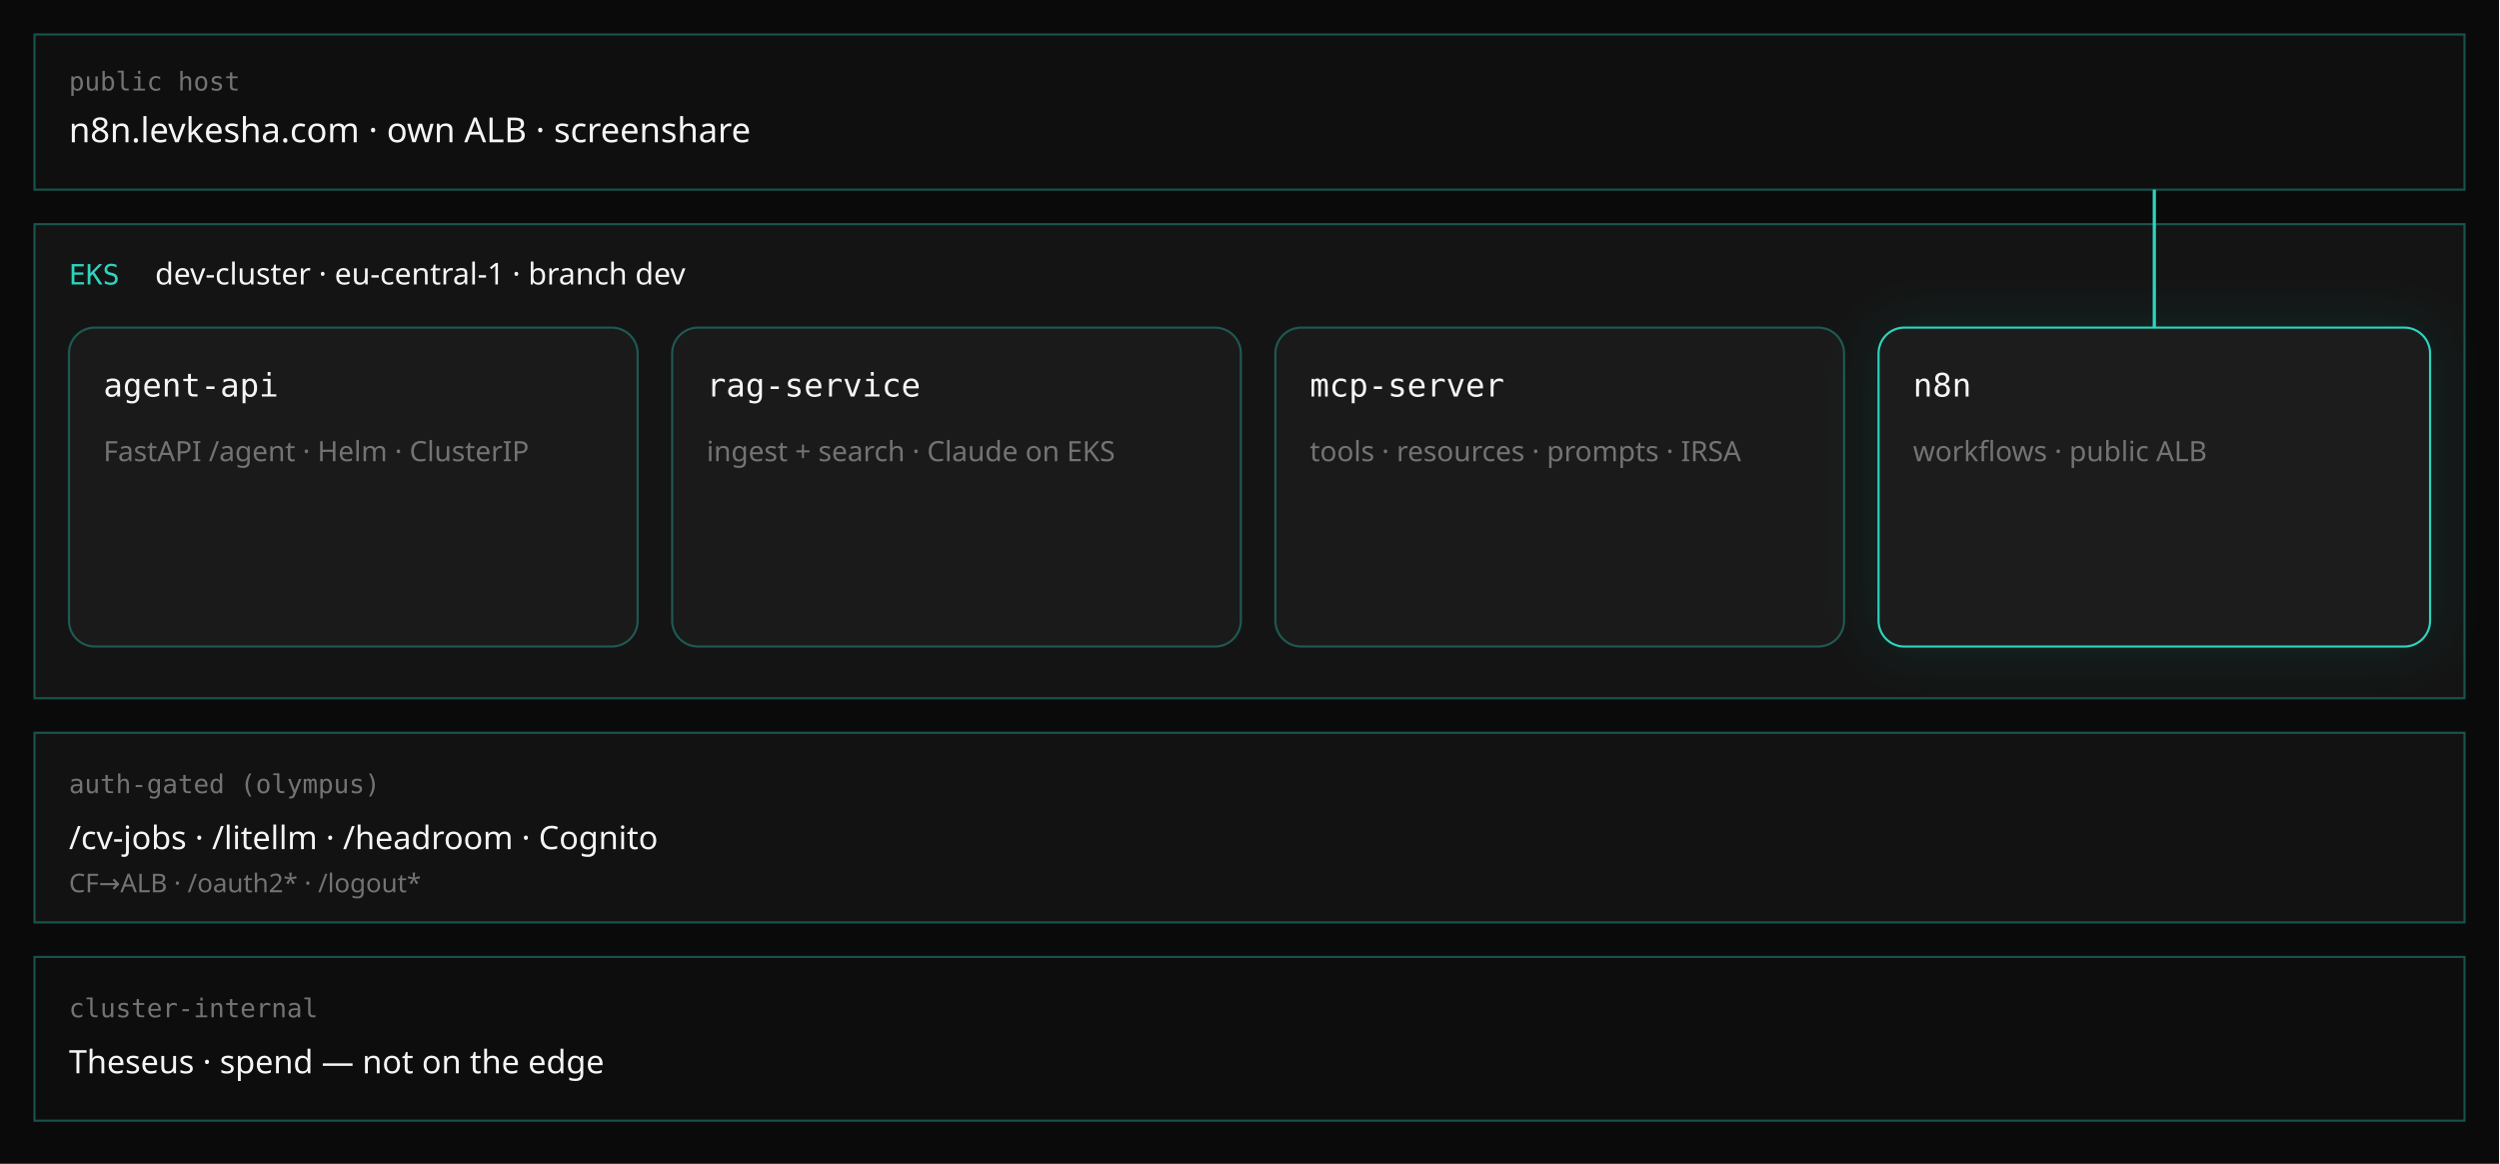
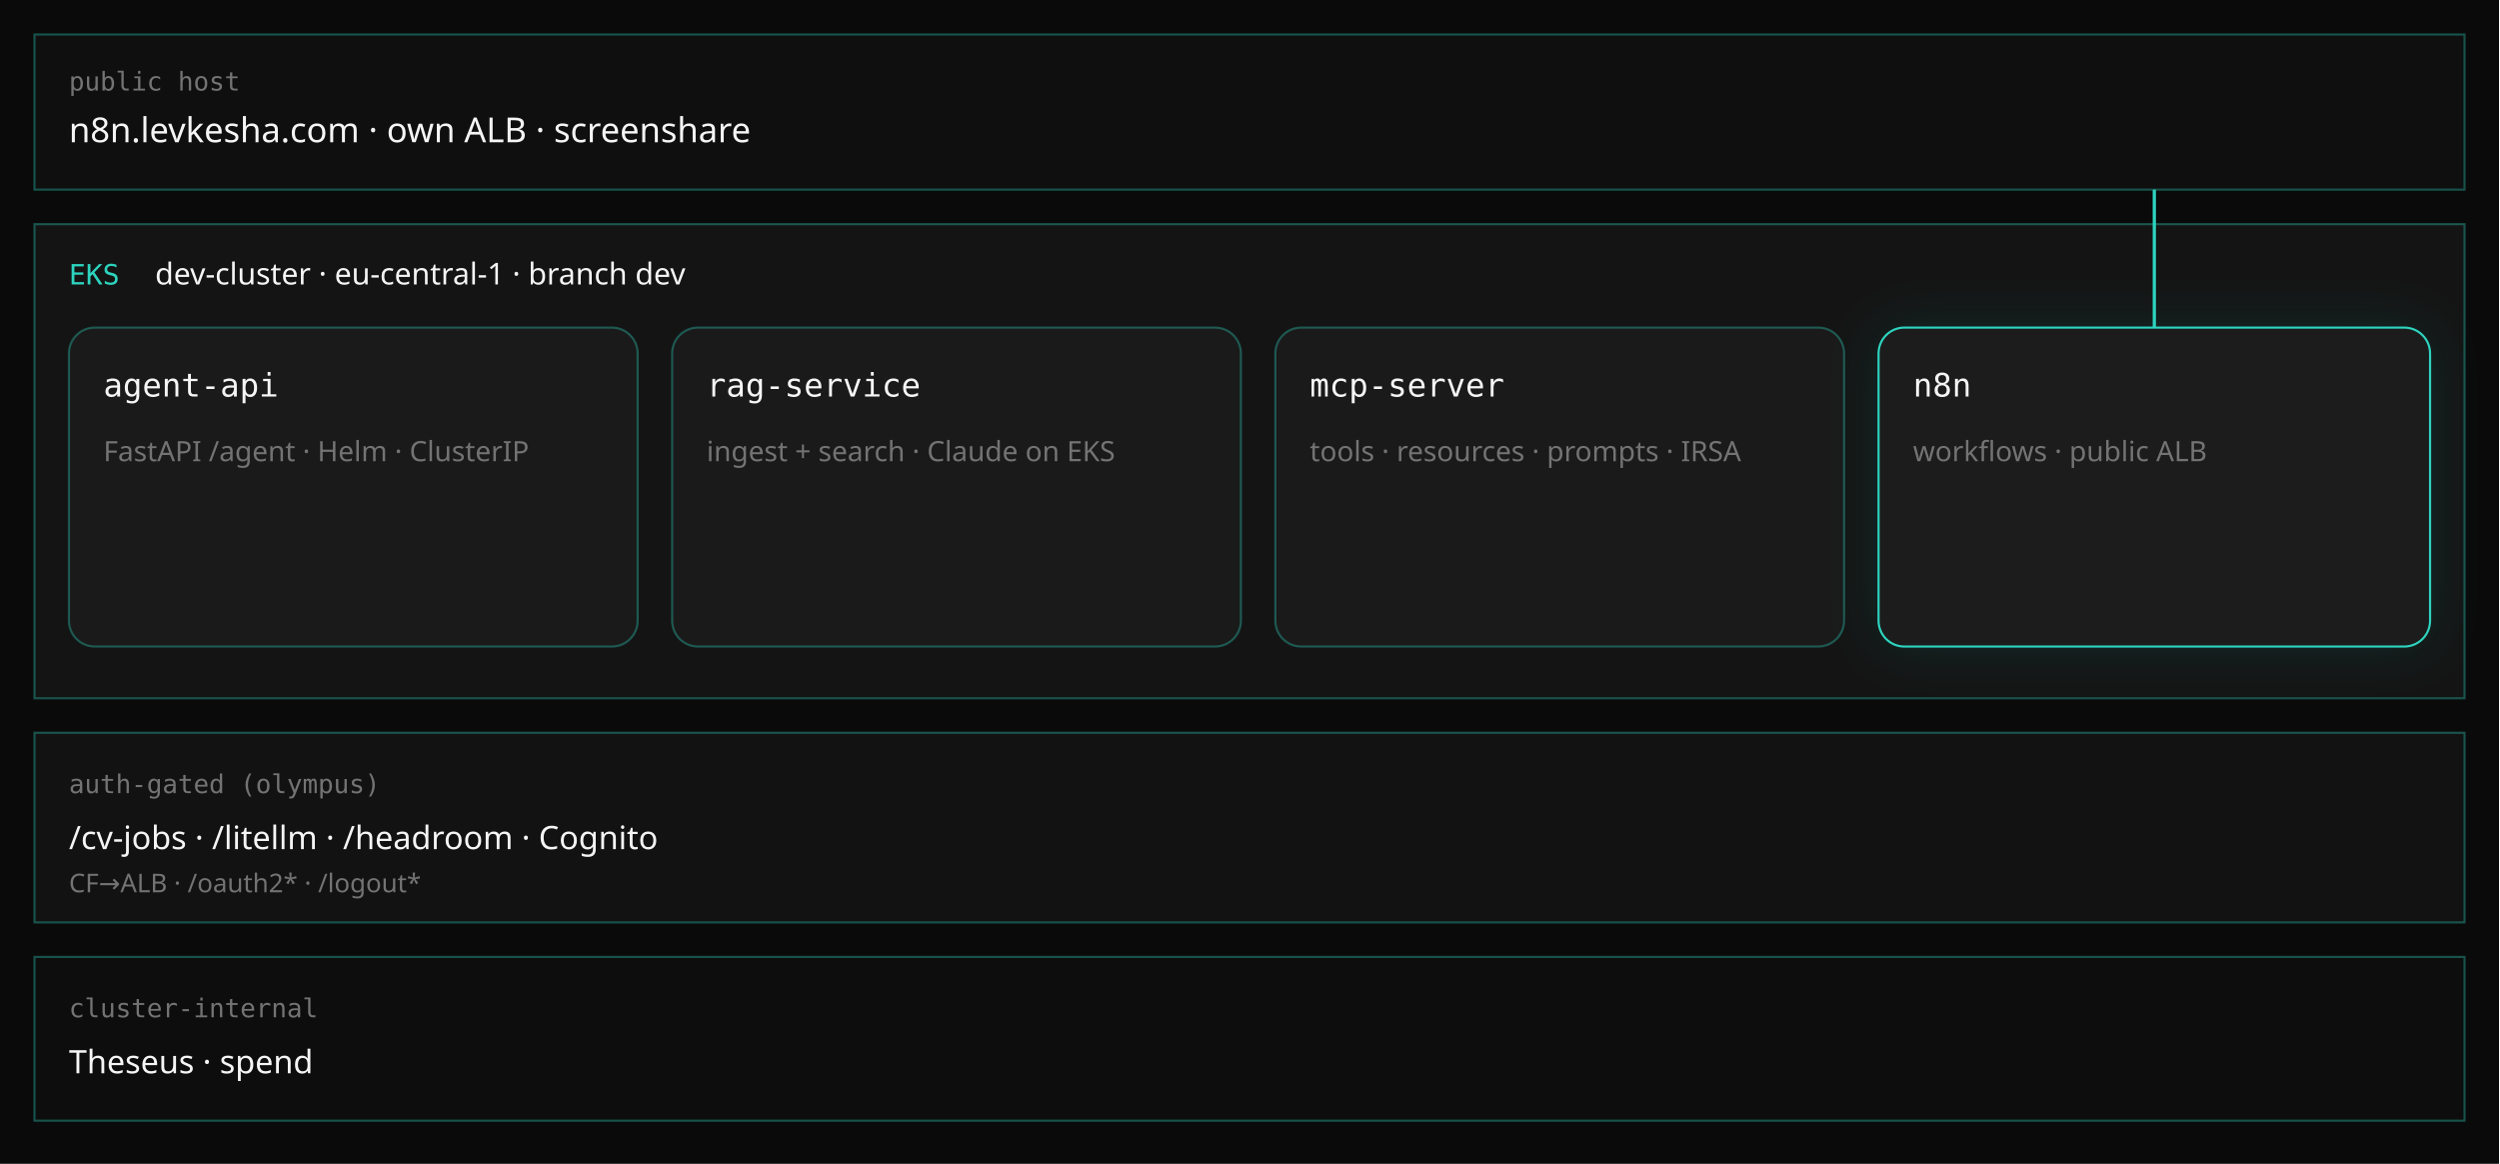
<svg xmlns="http://www.w3.org/2000/svg" viewBox="0 0 1160 540" width="100%" height="100%" preserveAspectRatio="xMidYMid meet" role="img" aria-labelledby="title desc">
  <defs>
    <filter id="n8nGlow" x="-40%" y="-40%" width="180%" height="180%">
      <feDropShadow dx="0" dy="0" stdDeviation="12" flood-color="#2dd4bf" flood-opacity="0.12" />
    </filter>
    <style>
      .svc { transition: stroke-opacity 160ms ease-out; }
      .svc:hover { stroke: #2dd4bf; stroke-opacity: 1; }
      @media (prefers-reduced-motion: reduce) {
        .svc { transition: none; }
      }
    </style>
  </defs>
  <rect width="1160" height="540" fill="#0a0a0a" />
  <rect x="16" y="16" width="1128" height="72" fill="#0f0f0f" stroke="#2dd4bf" stroke-opacity="0.35" />
  <text x="32" y="42" fill="#737373" font-family="ui-monospace, Consolas, monospace" font-size="12">public host</text>
  <text x="32" y="66" fill="#f5f5f5" font-family="Segoe UI, system-ui, sans-serif" font-size="16">n8n.levkesha.com · own ALB · screenshare</text>
  <rect x="16" y="104" width="1128" height="220" fill="#141414" stroke="#2dd4bf" stroke-opacity="0.35" />
  <text x="32" y="132" fill="#2dd4bf" font-family="ui-monospace, Consolas, monospace" font-size="13">EKS</text>
  <text x="72" y="132" fill="#f5f5f5" font-family="Segoe UI, system-ui, sans-serif" font-size="14">dev-cluster · eu-central-1 · branch dev</text>
  <rect class="svc" x="32" y="152" width="264" height="148" rx="12" fill="#1a1a1a" stroke="#2dd4bf" stroke-opacity="0.35" />
  <text x="48" y="184" fill="#f5f5f5" font-family="ui-monospace, Consolas, monospace" font-size="15">agent-api</text>
  <text x="48" y="214" fill="#737373" font-family="Segoe UI, system-ui, sans-serif" font-size="13">FastAPI /agent · Helm · ClusterIP</text>
  <rect class="svc" x="312" y="152" width="264" height="148" rx="12" fill="#1a1a1a" stroke="#2dd4bf" stroke-opacity="0.35" />
  <text x="328" y="184" fill="#f5f5f5" font-family="ui-monospace, Consolas, monospace" font-size="15">rag-service</text>
  <text x="328" y="214" fill="#737373" font-family="Segoe UI, system-ui, sans-serif" font-size="13">ingest + search · Claude on EKS</text>
  <rect class="svc" x="592" y="152" width="264" height="148" rx="12" fill="#1a1a1a" stroke="#2dd4bf" stroke-opacity="0.35" />
  <text x="608" y="184" fill="#f5f5f5" font-family="ui-monospace, Consolas, monospace" font-size="15">mcp-server</text>
  <text x="608" y="214" fill="#737373" font-family="Segoe UI, system-ui, sans-serif" font-size="13">tools · resources · prompts · IRSA</text>
  <rect class="svc" x="872" y="152" width="256" height="148" rx="12" fill="#1a1a1a" stroke="#2dd4bf" filter="url(#n8nGlow)" />
  <text x="888" y="184" fill="#f5f5f5" font-family="ui-monospace, Consolas, monospace" font-size="15">n8n</text>
  <text x="888" y="214" fill="#737373" font-family="Segoe UI, system-ui, sans-serif" font-size="13">workflows · public ALB</text>
  <line x1="1000" y1="88" x2="1000" y2="152" stroke="#2dd4bf" stroke-width="1.5" />
  <rect x="16" y="340" width="1128" height="88" fill="#121212" stroke="#2dd4bf" stroke-opacity="0.35" />
  <text x="32" y="368" fill="#737373" font-family="ui-monospace, Consolas, monospace" font-size="12">auth-gated (olympus)</text>
  <text x="32" y="394" fill="#f5f5f5" font-family="Segoe UI, system-ui, sans-serif" font-size="15">/cv-jobs · /litellm · /headroom · Cognito</text>
  <text x="32" y="414" fill="#737373" font-family="Segoe UI, system-ui, sans-serif" font-size="12">CF→ALB · /oauth2* · /logout*</text>
  <rect x="16" y="444" width="1128" height="76" fill="#0d0d0d" stroke="#2dd4bf" stroke-opacity="0.35" />
  <text x="32" y="472" fill="#737373" font-family="ui-monospace, Consolas, monospace" font-size="12">cluster-internal</text>
-   <text x="32" y="498" fill="#f5f5f5" font-family="Segoe UI, system-ui, sans-serif" font-size="15">Theseus · spend — not on the edge</text>
+   <text x="32" y="498" fill="#f5f5f5" font-family="Segoe UI, system-ui, sans-serif" font-size="15">Theseus · spend</text>
</svg>
